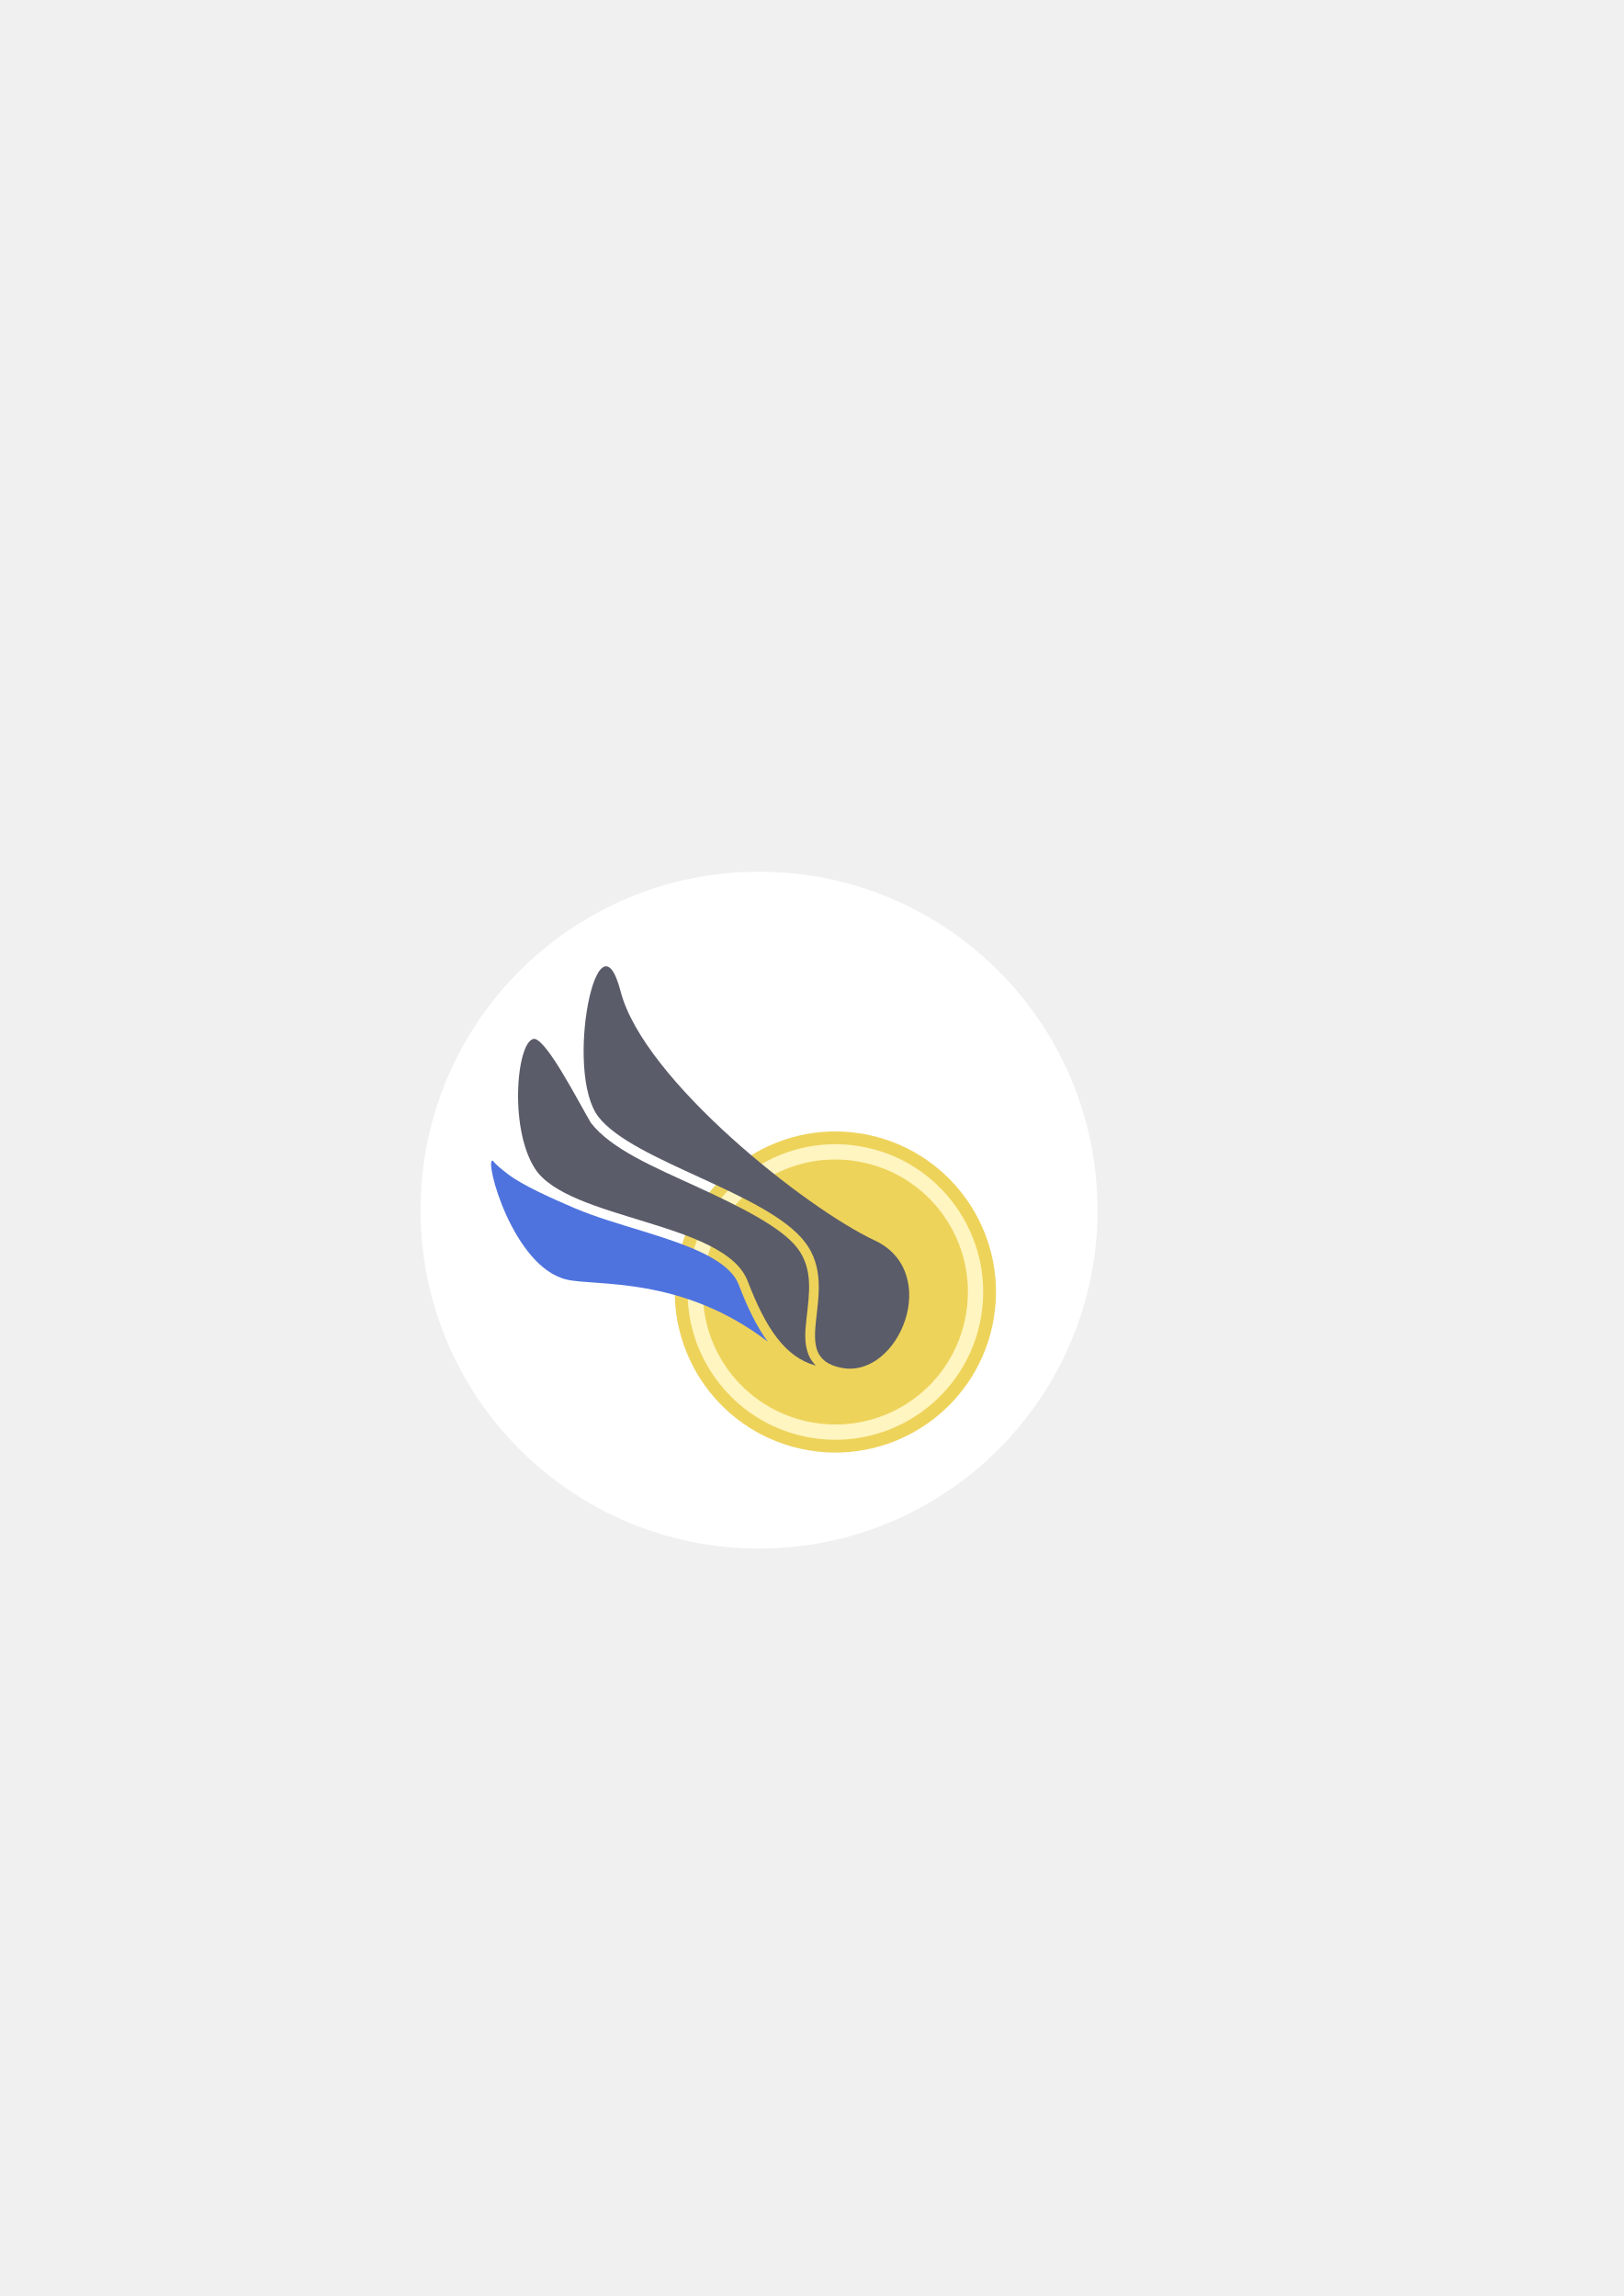
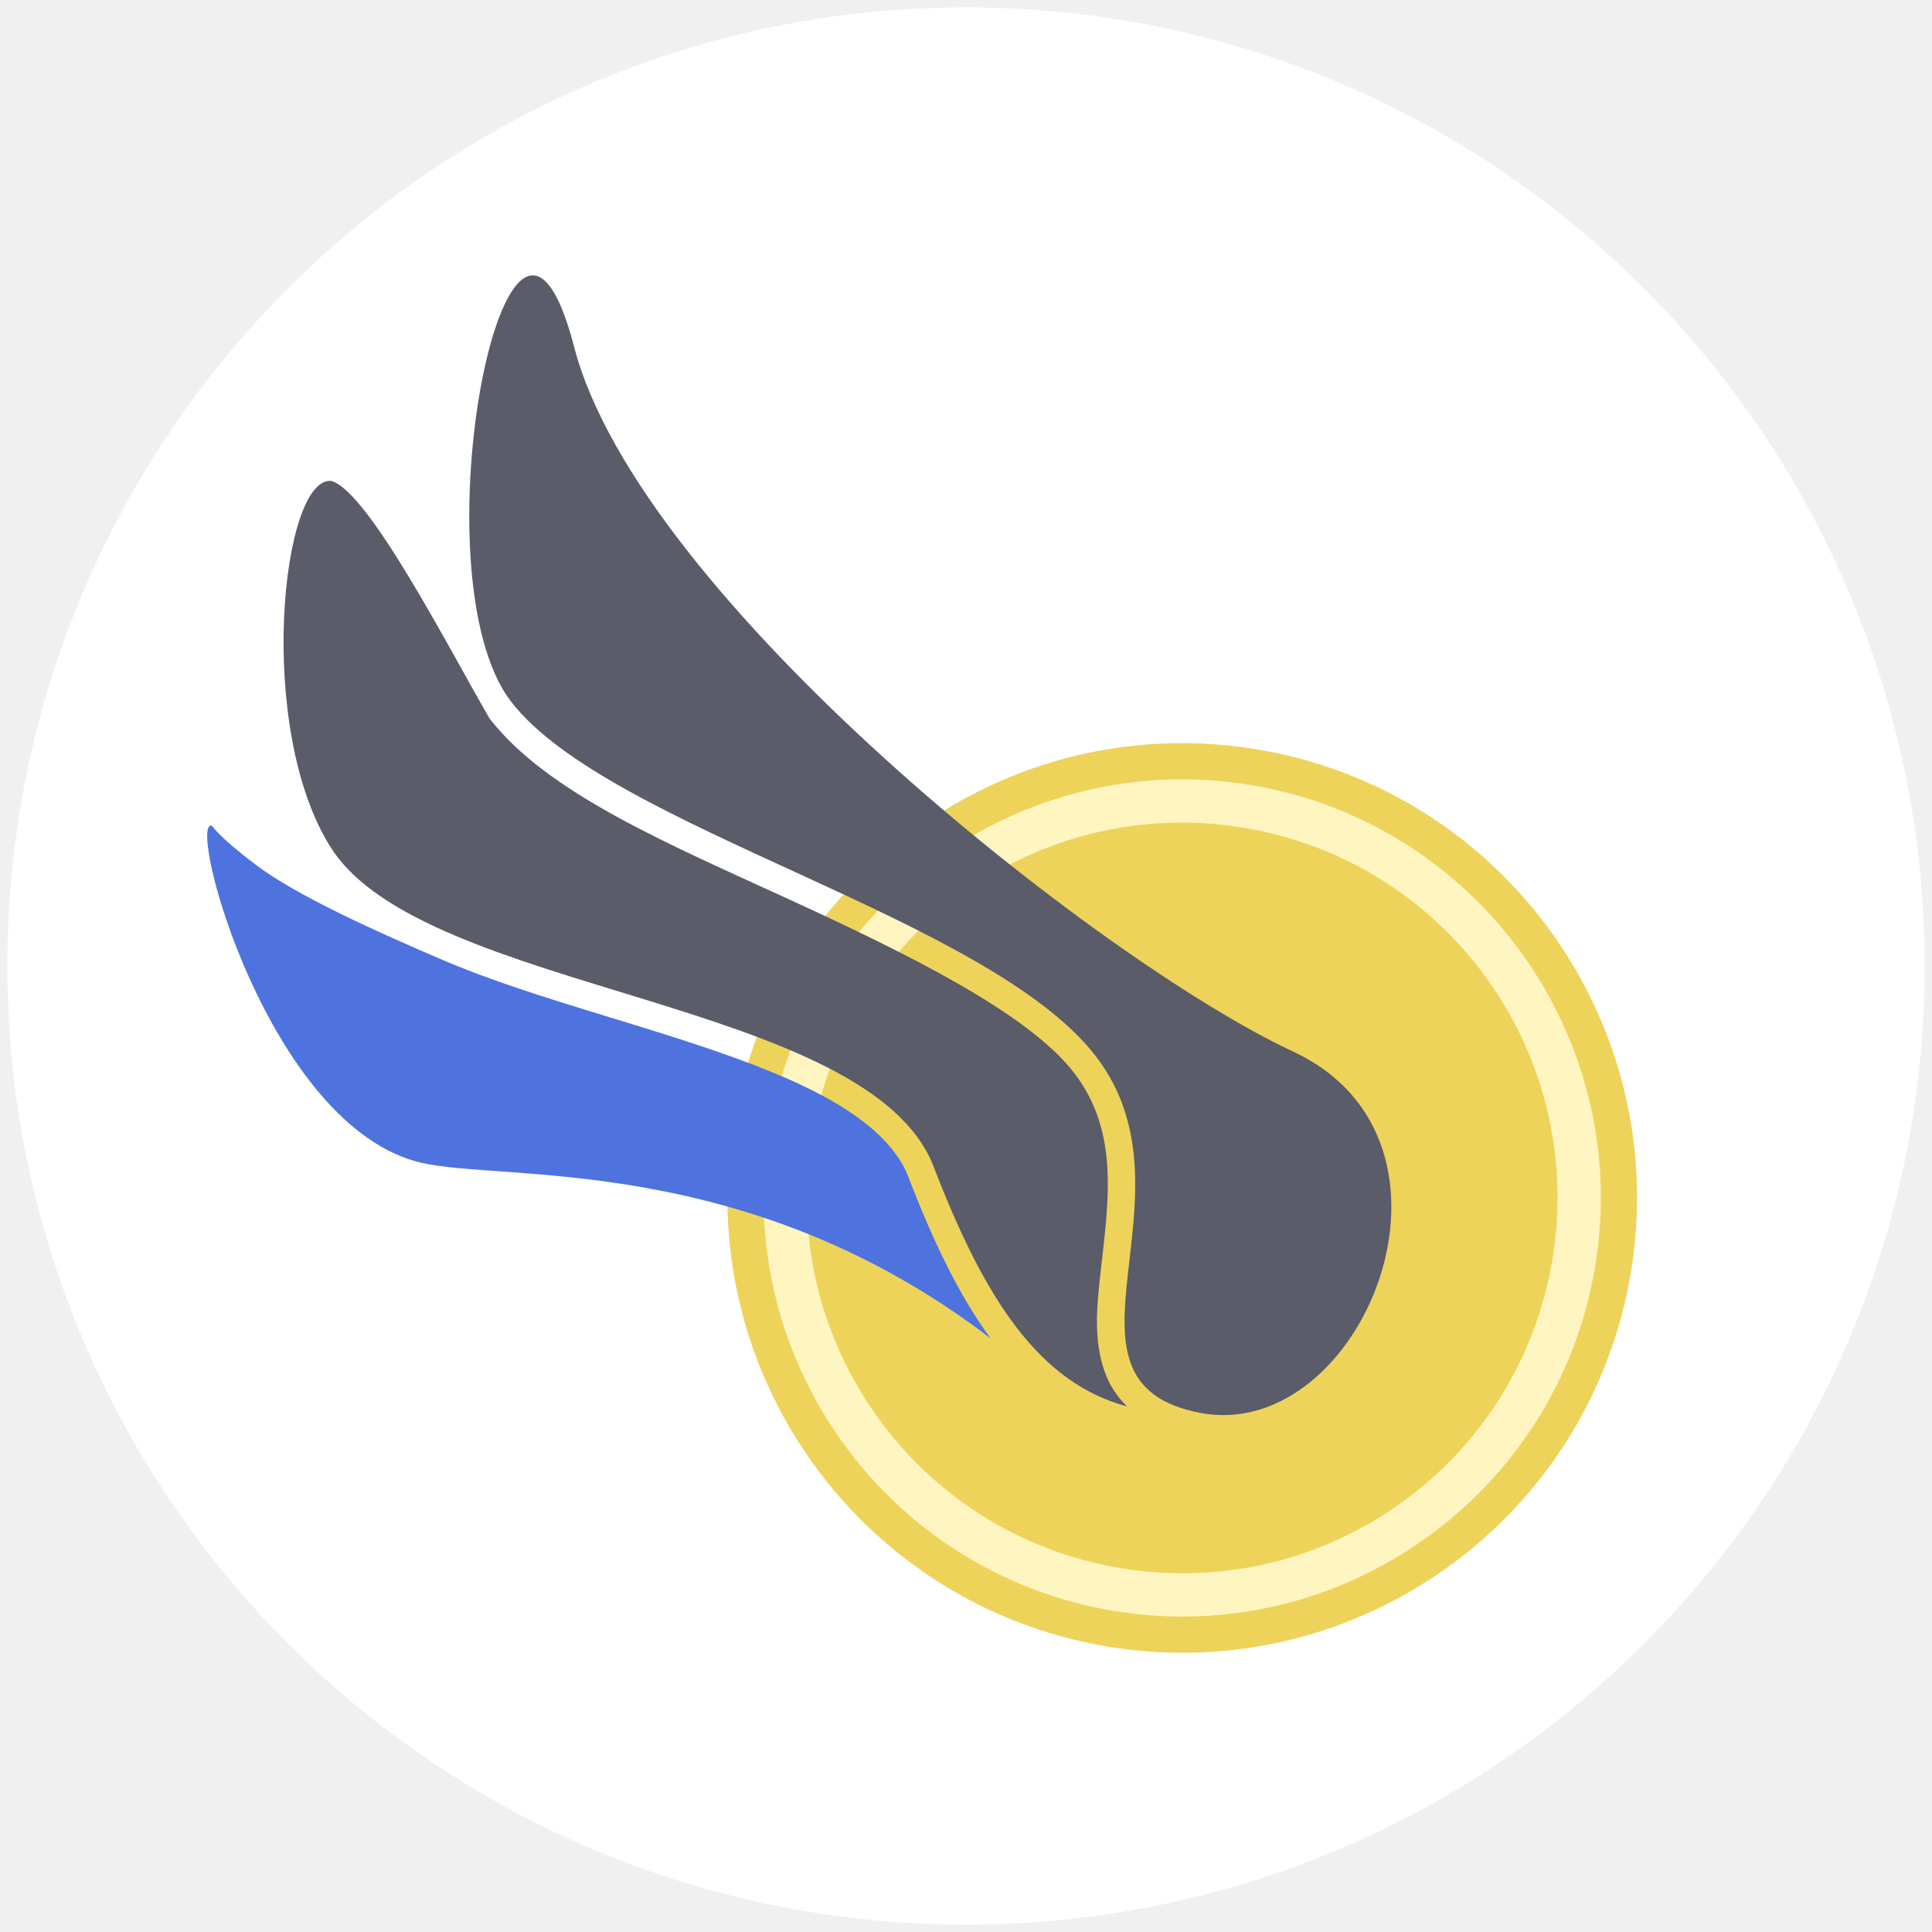
- <svg xmlns="http://www.w3.org/2000/svg" width="210mm" height="297mm" viewBox="0 0 210 297" version="1.1" id="svg5" xml:space="preserve">
+ <svg xmlns="http://www.w3.org/2000/svg" width="300" height="300" viewBox="0 0 79.375 79.375" version="1.1" id="svg5" xml:space="preserve">
  <defs id="defs2" />
  <g id="layer1">
-     <circle style="fill:#ffffff;fill-opacity:1;stroke:none;stroke-width:3.741;stroke-linejoin:round;stroke-dasharray:none;stroke-opacity:1;paint-order:normal" id="path4044" cx="98.168" cy="156.536" r="43.776" />
-     <g id="g3865-7" transform="matrix(0.8209448,0.1363081,-0.1363081,0.8209448,35.65149,67.26996)" style="stroke:none">
-       <ellipse style="fill:#eed35b;fill-opacity:1;stroke:none;stroke-width:0.089;stroke-linejoin:round;paint-order:stroke markers fill" id="path234-7" cx="105.47" cy="104.126" rx="24.956" ry="24.956" />
-       <path style="color:#000000;fill:#eed35b;stroke:none;stroke-width:2.377;stroke-linejoin:round;-inkscape-stroke:none" d="M 127.251,104.126 A 21.782,21.782 0 0 1 105.47,125.908 21.782,21.782 0 0 1 83.688,104.126 21.782,21.782 0 0 1 105.47,82.344 a 21.782,21.782 0 0 1 21.782,21.782 z" id="path3852-6" />
-       <path style="color:#000000;fill:#fff5c0;stroke:none;stroke-linejoin:round;-inkscape-stroke:none" d="m 105.469,81.156 c -12.672,0 -22.969,10.299 -22.969,22.971 0,12.672 10.297,22.969 22.969,22.969 12.672,0 22.971,-10.297 22.971,-22.969 0,-12.672 -10.299,-22.971 -22.971,-22.971 z m 0,2.377 c 11.387,0 20.594,9.206 20.594,20.594 0,11.387 -9.206,20.592 -20.594,20.592 -11.387,0 -20.592,-9.204 -20.592,-20.592 0,-11.387 9.204,-20.594 20.592,-20.594 z" id="path3854-3" />
-       <g id="g3240-9" transform="translate(-60.07808,33.6479)" style="stroke:none">
-         <path id="path1604-9" style="fill:#4e73df;fill-opacity:1;stroke:none;stroke-width:0.1;stroke-linejoin:round;stroke-opacity:1;paint-order:stroke markers fill" d="m 109.652,59.046 c -1.376,-0.007 5.8,15.822 14.397,16.368 4.678,0.297 17.513,-3.519 32.391,4.392 -2.084,-2.026 -3.976,-4.72 -5.918,-8.022 -0.968,-1.645 -3.029,-2.885 -5.92,-3.789 -2.891,-0.904 -6.505,-1.454 -10.211,-1.955 -3.706,-0.501 -7.504,-0.956 -10.861,-1.758 -4.139,-1.01 -8.651,-2.217 -11.102,-3.498 -2.451,-1.281 -2.708,-1.739 -2.776,-1.739 z" />
-         <path style="color:#000000;fill:#5a5c69;fill-opacity:1;stroke:none;stroke-width:3;stroke-linejoin:round;-inkscape-stroke:none;paint-order:stroke markers fill" d="m 168.465,81.952 c 9.028,0.204 13.028,-17.252 1.773,-20.393 -11.254,-3.141 -39.49,-18.709 -45.26,-31.689 -5.771,-12.98 -6.664,13.797 -0.212,19.783 6.451,5.986 27.776,7.349 34.833,13.933 7.057,6.584 -0.161,18.163 8.867,18.366 z" id="path1633-8" />
-         <path style="color:#000000;fill:#5a5c69;fill-opacity:1;stroke:none;stroke-width:3;stroke-linejoin:round;-inkscape-stroke:none;paint-order:stroke markers fill" d="m 113.043,39.31 c -2.751,0.176 -1.891,14.16 3.303,19.894 6.393,7.056 30.44,3.273 35.468,11.823 4.005,6.81 7.701,10.748 12.619,11.235 -0.616,-0.433 -1.112,-0.97 -1.468,-1.587 -0.95,-1.645 -1.065,-3.52 -1.17,-5.43 -0.21,-3.82 -0.199,-7.743 -3.22,-10.562 -3.015,-2.813 -10.001,-4.93 -17.014,-6.84 -7.013,-1.91 -14.028,-3.575 -17.816,-7.09 -2.776,-3.345 -8.562,-11.182 -10.701,-11.442 z" id="path1780-0" />
+     <g id="g305" transform="matrix(0.8996486,0,0,0.8996486,-48.62942,-101.1397)">
+       <circle style="fill:#ffffff;fill-opacity:1;stroke:none;stroke-width:3.741;stroke-linejoin:round;stroke-dasharray:none;stroke-opacity:1;paint-order:normal" id="path4044" cx="98.168" cy="156.536" r="43.776" />
+       <g id="g3865-7" transform="matrix(0.8209448,0.1363081,-0.1363081,0.8209448,35.65149,67.26996)" style="stroke:none">
+         <ellipse style="fill:#eed35b;fill-opacity:1;stroke:none;stroke-width:0.089;stroke-linejoin:round;paint-order:stroke markers fill" id="path234-7" cx="105.47" cy="104.126" rx="24.956" ry="24.956" />
+         <path style="color:#000000;fill:#eed35b;stroke:none;stroke-width:2.377;stroke-linejoin:round;-inkscape-stroke:none" d="M 127.251,104.126 A 21.782,21.782 0 0 1 105.47,125.908 21.782,21.782 0 0 1 83.688,104.126 21.782,21.782 0 0 1 105.47,82.344 a 21.782,21.782 0 0 1 21.782,21.782 z" id="path3852-6" />
+         <path style="color:#000000;fill:#fff5c0;stroke:none;stroke-linejoin:round;-inkscape-stroke:none" d="m 105.469,81.156 c -12.672,0 -22.969,10.299 -22.969,22.971 0,12.672 10.297,22.969 22.969,22.969 12.672,0 22.971,-10.297 22.971,-22.969 0,-12.672 -10.299,-22.971 -22.971,-22.971 z m 0,2.377 c 11.387,0 20.594,9.206 20.594,20.594 0,11.387 -9.206,20.592 -20.594,20.592 -11.387,0 -20.592,-9.204 -20.592,-20.592 0,-11.387 9.204,-20.594 20.592,-20.594 z" id="path3854-3" />
+         <g id="g3240-9" transform="translate(-60.07808,33.6479)" style="stroke:none">
+           <path id="path1604-9" style="fill:#4e73df;fill-opacity:1;stroke:none;stroke-width:0.1;stroke-linejoin:round;stroke-opacity:1;paint-order:stroke markers fill" d="m 109.652,59.046 c -1.376,-0.007 5.8,15.822 14.397,16.368 4.678,0.297 17.513,-3.519 32.391,4.392 -2.084,-2.026 -3.976,-4.72 -5.918,-8.022 -0.968,-1.645 -3.029,-2.885 -5.92,-3.789 -2.891,-0.904 -6.505,-1.454 -10.211,-1.955 -3.706,-0.501 -7.504,-0.956 -10.861,-1.758 -4.139,-1.01 -8.651,-2.217 -11.102,-3.498 -2.451,-1.281 -2.708,-1.739 -2.776,-1.739 z" />
+           <path style="color:#000000;fill:#5a5c69;fill-opacity:1;stroke:none;stroke-width:3;stroke-linejoin:round;-inkscape-stroke:none;paint-order:stroke markers fill" d="m 168.465,81.952 c 9.028,0.204 13.028,-17.252 1.773,-20.393 -11.254,-3.141 -39.49,-18.709 -45.26,-31.689 -5.771,-12.98 -6.664,13.797 -0.212,19.783 6.451,5.986 27.776,7.349 34.833,13.933 7.057,6.584 -0.161,18.163 8.867,18.366 z" id="path1633-8" />
+           <path style="color:#000000;fill:#5a5c69;fill-opacity:1;stroke:none;stroke-width:3;stroke-linejoin:round;-inkscape-stroke:none;paint-order:stroke markers fill" d="m 113.043,39.31 c -2.751,0.176 -1.891,14.16 3.303,19.894 6.393,7.056 30.44,3.273 35.468,11.823 4.005,6.81 7.701,10.748 12.619,11.235 -0.616,-0.433 -1.112,-0.97 -1.468,-1.587 -0.95,-1.645 -1.065,-3.52 -1.17,-5.43 -0.21,-3.82 -0.199,-7.743 -3.22,-10.562 -3.015,-2.813 -10.001,-4.93 -17.014,-6.84 -7.013,-1.91 -14.028,-3.575 -17.816,-7.09 -2.776,-3.345 -8.562,-11.182 -10.701,-11.442 z" id="path1780-0" />
+         </g>
      </g>
    </g>
  </g>
</svg>
